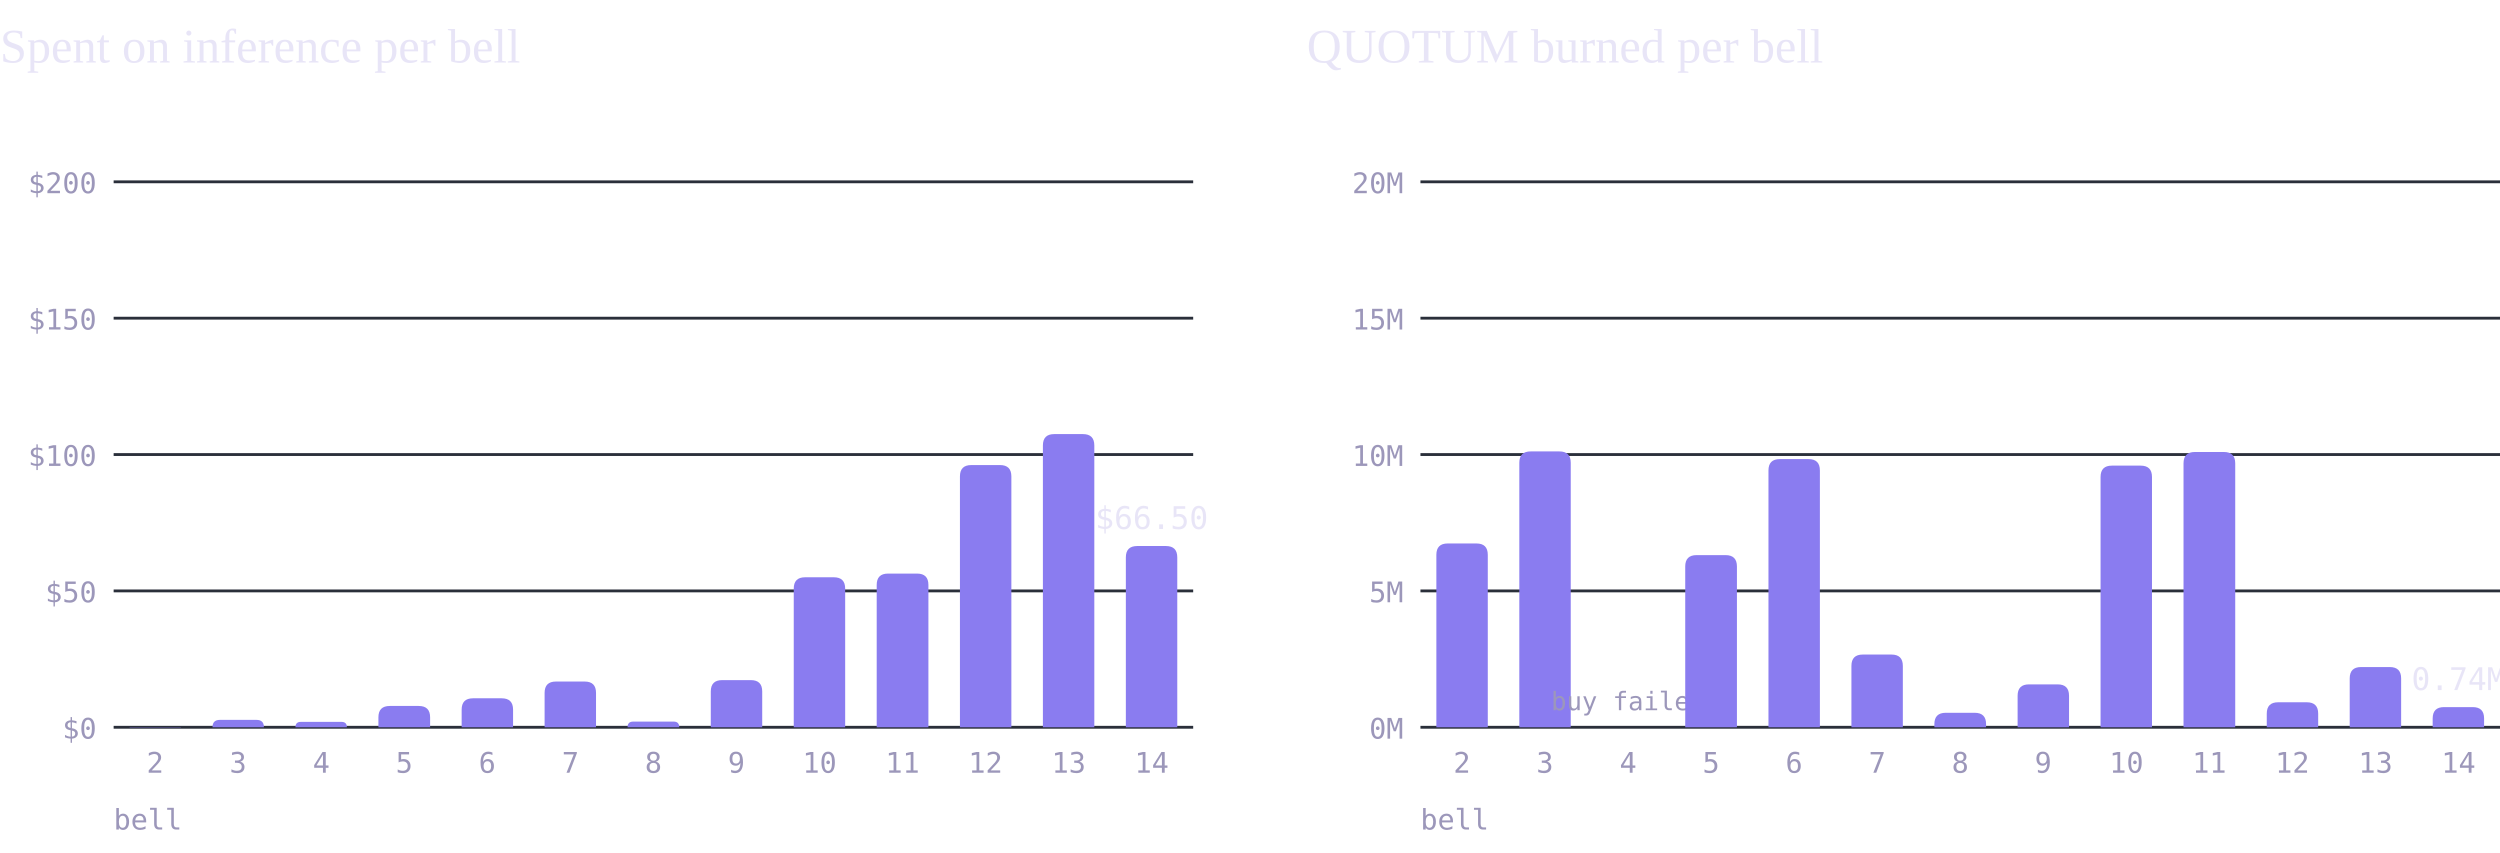
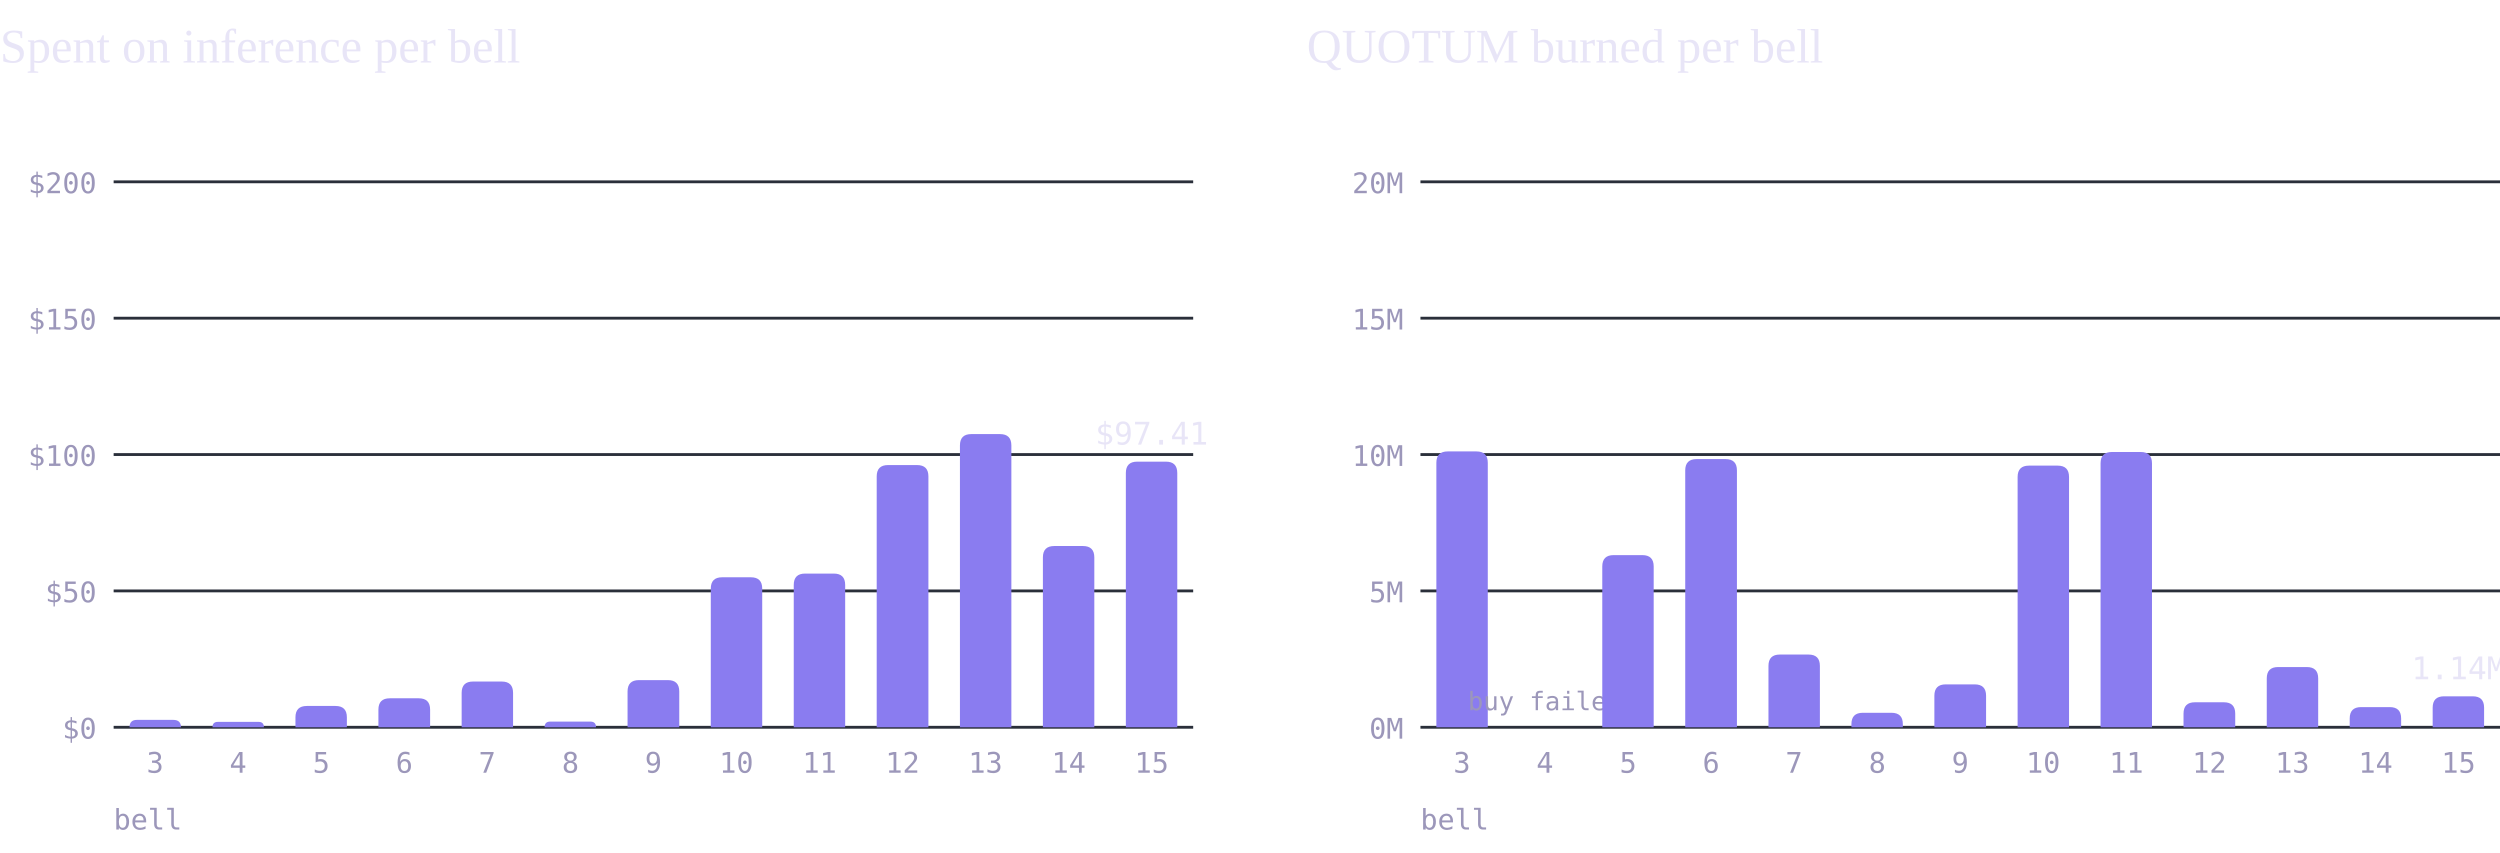
- <svg xmlns="http://www.w3.org/2000/svg" viewBox="0 0 880 300" width="880" height="300" role="img" aria-label="quotum bells 1 to 14: inference spent and QUOTUM burned per bell">
+ <svg xmlns="http://www.w3.org/2000/svg" viewBox="0 0 880 300" width="880" height="300" role="img" aria-label="quotum bells 1 to 15: inference spent and QUOTUM burned per bell">
  <text x="0" y="22" font-family="Georgia,'Times New Roman',serif" font-size="17" fill="#e8e5f7">Spent on inference per bell</text>
  <line x1="40" x2="420" y1="256.0" y2="256.0" stroke="#2a2f3a" stroke-width="1" />
  <text x="34" y="260.0" text-anchor="end" font-family="ui-monospace,SFMono-Regular,Menlo,monospace" font-size="10" fill="#9c97ba">$0</text>
  <line x1="40" x2="420" y1="208.0" y2="208.0" stroke="#2a2f3a" stroke-width="1" />
  <text x="34" y="212.0" text-anchor="end" font-family="ui-monospace,SFMono-Regular,Menlo,monospace" font-size="10" fill="#9c97ba">$50</text>
  <line x1="40" x2="420" y1="160.0" y2="160.0" stroke="#2a2f3a" stroke-width="1" />
  <text x="34" y="164.0" text-anchor="end" font-family="ui-monospace,SFMono-Regular,Menlo,monospace" font-size="10" fill="#9c97ba">$100</text>
  <line x1="40" x2="420" y1="112.0" y2="112.0" stroke="#2a2f3a" stroke-width="1" />
  <text x="34" y="116.0" text-anchor="end" font-family="ui-monospace,SFMono-Regular,Menlo,monospace" font-size="10" fill="#9c97ba">$150</text>
  <line x1="40" x2="420" y1="64.0" y2="64.0" stroke="#2a2f3a" stroke-width="1" />
  <text x="34" y="68.0" text-anchor="end" font-family="ui-monospace,SFMono-Regular,Menlo,monospace" font-size="10" fill="#9c97ba">$200</text>
-   <path d="M45.6,256.0 V256.0 Q45.6,255.9 45.7,255.9 H63.5 Q63.7,255.9 63.7,256.0 V256.0 Z" fill="#8a7cf0" />
-   <text x="54.6" y="272" text-anchor="middle" font-family="ui-monospace,SFMono-Regular,Menlo,monospace" font-size="10" fill="#9c97ba">2</text>
-   <path d="M74.8,256.0 V256.0 Q74.8,253.4 77.4,253.4 H90.3 Q92.9,253.4 92.9,256.0 V256.0 Z" fill="#8a7cf0" />
-   <text x="83.8" y="272" text-anchor="middle" font-family="ui-monospace,SFMono-Regular,Menlo,monospace" font-size="10" fill="#9c97ba">3</text>
-   <path d="M104.0,256.0 V256.0 Q104.0,254.1 105.9,254.1 H120.2 Q122.1,254.1 122.1,256.0 V256.0 Z" fill="#8a7cf0" />
-   <text x="113.1" y="272" text-anchor="middle" font-family="ui-monospace,SFMono-Regular,Menlo,monospace" font-size="10" fill="#9c97ba">4</text>
-   <path d="M133.2,256.0 V252.5 Q133.2,248.5 137.2,248.5 H147.4 Q151.4,248.5 151.4,252.5 V256.0 Z" fill="#8a7cf0" />
-   <text x="142.3" y="272" text-anchor="middle" font-family="ui-monospace,SFMono-Regular,Menlo,monospace" font-size="10" fill="#9c97ba">5</text>
-   <path d="M162.5,256.0 V249.8 Q162.5,245.8 166.5,245.8 H176.6 Q180.6,245.8 180.6,249.8 V256.0 Z" fill="#8a7cf0" />
-   <text x="171.5" y="272" text-anchor="middle" font-family="ui-monospace,SFMono-Regular,Menlo,monospace" font-size="10" fill="#9c97ba">6</text>
-   <path d="M191.7,256.0 V243.9 Q191.7,239.9 195.7,239.9 H205.8 Q209.8,239.9 209.8,243.9 V256.0 Z" fill="#8a7cf0" />
-   <text x="200.8" y="272" text-anchor="middle" font-family="ui-monospace,SFMono-Regular,Menlo,monospace" font-size="10" fill="#9c97ba">7</text>
-   <path d="M220.9,256.0 V256.0 Q220.9,254.0 222.9,254.0 H237.1 Q239.1,254.0 239.1,256.0 V256.0 Z" fill="#8a7cf0" />
-   <text x="230.0" y="272" text-anchor="middle" font-family="ui-monospace,SFMono-Regular,Menlo,monospace" font-size="10" fill="#9c97ba">8</text>
-   <path d="M250.2,256.0 V243.4 Q250.2,239.4 254.2,239.4 H264.3 Q268.3,239.4 268.3,243.4 V256.0 Z" fill="#8a7cf0" />
-   <text x="259.2" y="272" text-anchor="middle" font-family="ui-monospace,SFMono-Regular,Menlo,monospace" font-size="10" fill="#9c97ba">9</text>
-   <path d="M279.4,256.0 V207.2 Q279.4,203.2 283.4,203.2 H293.5 Q297.5,203.2 297.5,207.2 V256.0 Z" fill="#8a7cf0" />
-   <text x="288.5" y="272" text-anchor="middle" font-family="ui-monospace,SFMono-Regular,Menlo,monospace" font-size="10" fill="#9c97ba">10</text>
-   <path d="M308.6,256.0 V205.9 Q308.6,201.9 312.6,201.9 H322.8 Q326.8,201.9 326.8,205.9 V256.0 Z" fill="#8a7cf0" />
-   <text x="317.7" y="272" text-anchor="middle" font-family="ui-monospace,SFMono-Regular,Menlo,monospace" font-size="10" fill="#9c97ba">11</text>
-   <path d="M337.9,256.0 V167.7 Q337.9,163.7 341.9,163.7 H352.0 Q356.0,163.7 356.0,167.7 V256.0 Z" fill="#8a7cf0" />
-   <text x="346.9" y="272" text-anchor="middle" font-family="ui-monospace,SFMono-Regular,Menlo,monospace" font-size="10" fill="#9c97ba">12</text>
-   <path d="M367.1,256.0 V156.8 Q367.1,152.8 371.1,152.8 H381.2 Q385.2,152.8 385.2,156.8 V256.0 Z" fill="#8a7cf0" />
-   <text x="376.2" y="272" text-anchor="middle" font-family="ui-monospace,SFMono-Regular,Menlo,monospace" font-size="10" fill="#9c97ba">13</text>
-   <path d="M396.3,256.0 V196.2 Q396.3,192.2 400.3,192.2 H410.4 Q414.4,192.2 414.4,196.2 V256.0 Z" fill="#8a7cf0" />
-   <text x="405.4" y="272" text-anchor="middle" font-family="ui-monospace,SFMono-Regular,Menlo,monospace" font-size="10" fill="#9c97ba">14</text>
-   <text x="405.4" y="186.2" text-anchor="middle" font-family="ui-monospace,SFMono-Regular,Menlo,monospace" font-size="11" fill="#e8e5f7">$66.50</text>
+   <path d="M45.6,256.0 V256.0 Q45.6,253.4 48.2,253.4 H61.0 Q63.7,253.4 63.7,256.0 V256.0 Z" fill="#8a7cf0" />
+   <text x="54.6" y="272" text-anchor="middle" font-family="ui-monospace,SFMono-Regular,Menlo,monospace" font-size="10" fill="#9c97ba">3</text>
+   <path d="M74.8,256.0 V256.0 Q74.8,254.1 76.7,254.1 H91.0 Q92.9,254.1 92.9,256.0 V256.0 Z" fill="#8a7cf0" />
+   <text x="83.8" y="272" text-anchor="middle" font-family="ui-monospace,SFMono-Regular,Menlo,monospace" font-size="10" fill="#9c97ba">4</text>
+   <path d="M104.0,256.0 V252.5 Q104.0,248.5 108.0,248.5 H118.1 Q122.1,248.5 122.1,252.5 V256.0 Z" fill="#8a7cf0" />
+   <text x="113.1" y="272" text-anchor="middle" font-family="ui-monospace,SFMono-Regular,Menlo,monospace" font-size="10" fill="#9c97ba">5</text>
+   <path d="M133.2,256.0 V249.8 Q133.2,245.8 137.2,245.8 H147.4 Q151.4,245.8 151.4,249.8 V256.0 Z" fill="#8a7cf0" />
+   <text x="142.3" y="272" text-anchor="middle" font-family="ui-monospace,SFMono-Regular,Menlo,monospace" font-size="10" fill="#9c97ba">6</text>
+   <path d="M162.5,256.0 V243.9 Q162.5,239.9 166.5,239.9 H176.6 Q180.6,239.9 180.6,243.9 V256.0 Z" fill="#8a7cf0" />
+   <text x="171.5" y="272" text-anchor="middle" font-family="ui-monospace,SFMono-Regular,Menlo,monospace" font-size="10" fill="#9c97ba">7</text>
+   <path d="M191.7,256.0 V256.0 Q191.7,254.0 193.7,254.0 H207.8 Q209.8,254.0 209.8,256.0 V256.0 Z" fill="#8a7cf0" />
+   <text x="200.8" y="272" text-anchor="middle" font-family="ui-monospace,SFMono-Regular,Menlo,monospace" font-size="10" fill="#9c97ba">8</text>
+   <path d="M220.9,256.0 V243.4 Q220.9,239.4 224.9,239.4 H235.1 Q239.1,239.4 239.1,243.4 V256.0 Z" fill="#8a7cf0" />
+   <text x="230.0" y="272" text-anchor="middle" font-family="ui-monospace,SFMono-Regular,Menlo,monospace" font-size="10" fill="#9c97ba">9</text>
+   <path d="M250.2,256.0 V207.2 Q250.2,203.2 254.2,203.2 H264.3 Q268.3,203.2 268.3,207.2 V256.0 Z" fill="#8a7cf0" />
+   <text x="259.2" y="272" text-anchor="middle" font-family="ui-monospace,SFMono-Regular,Menlo,monospace" font-size="10" fill="#9c97ba">10</text>
+   <path d="M279.4,256.0 V205.9 Q279.4,201.9 283.4,201.9 H293.5 Q297.5,201.9 297.5,205.9 V256.0 Z" fill="#8a7cf0" />
+   <text x="288.5" y="272" text-anchor="middle" font-family="ui-monospace,SFMono-Regular,Menlo,monospace" font-size="10" fill="#9c97ba">11</text>
+   <path d="M308.6,256.0 V167.7 Q308.6,163.7 312.6,163.7 H322.8 Q326.8,163.7 326.8,167.7 V256.0 Z" fill="#8a7cf0" />
+   <text x="317.7" y="272" text-anchor="middle" font-family="ui-monospace,SFMono-Regular,Menlo,monospace" font-size="10" fill="#9c97ba">12</text>
+   <path d="M337.9,256.0 V156.8 Q337.9,152.8 341.9,152.8 H352.0 Q356.0,152.8 356.0,156.8 V256.0 Z" fill="#8a7cf0" />
+   <text x="346.9" y="272" text-anchor="middle" font-family="ui-monospace,SFMono-Regular,Menlo,monospace" font-size="10" fill="#9c97ba">13</text>
+   <path d="M367.1,256.0 V196.2 Q367.1,192.2 371.1,192.2 H381.2 Q385.2,192.2 385.2,196.2 V256.0 Z" fill="#8a7cf0" />
+   <text x="376.2" y="272" text-anchor="middle" font-family="ui-monospace,SFMono-Regular,Menlo,monospace" font-size="10" fill="#9c97ba">14</text>
+   <path d="M396.3,256.0 V166.5 Q396.3,162.5 400.3,162.5 H410.4 Q414.4,162.5 414.4,166.5 V256.0 Z" fill="#8a7cf0" />
+   <text x="405.4" y="272" text-anchor="middle" font-family="ui-monospace,SFMono-Regular,Menlo,monospace" font-size="10" fill="#9c97ba">15</text>
+   <text x="405.4" y="156.5" text-anchor="middle" font-family="ui-monospace,SFMono-Regular,Menlo,monospace" font-size="11" fill="#e8e5f7">$97.41</text>
  <text x="40" y="292" font-family="ui-monospace,SFMono-Regular,Menlo,monospace" font-size="10" fill="#9c97ba">bell</text>
  <text x="460" y="22" font-family="Georgia,'Times New Roman',serif" font-size="17" fill="#e8e5f7">QUOTUM burned per bell</text>
  <line x1="500" x2="880" y1="256.0" y2="256.0" stroke="#2a2f3a" stroke-width="1" />
  <text x="494" y="260.0" text-anchor="end" font-family="ui-monospace,SFMono-Regular,Menlo,monospace" font-size="10" fill="#9c97ba">0M</text>
  <line x1="500" x2="880" y1="208.0" y2="208.0" stroke="#2a2f3a" stroke-width="1" />
  <text x="494" y="212.0" text-anchor="end" font-family="ui-monospace,SFMono-Regular,Menlo,monospace" font-size="10" fill="#9c97ba">5M</text>
  <line x1="500" x2="880" y1="160.0" y2="160.0" stroke="#2a2f3a" stroke-width="1" />
  <text x="494" y="164.0" text-anchor="end" font-family="ui-monospace,SFMono-Regular,Menlo,monospace" font-size="10" fill="#9c97ba">10M</text>
  <line x1="500" x2="880" y1="112.0" y2="112.0" stroke="#2a2f3a" stroke-width="1" />
  <text x="494" y="116.0" text-anchor="end" font-family="ui-monospace,SFMono-Regular,Menlo,monospace" font-size="10" fill="#9c97ba">15M</text>
  <line x1="500" x2="880" y1="64.0" y2="64.0" stroke="#2a2f3a" stroke-width="1" />
  <text x="494" y="68.0" text-anchor="end" font-family="ui-monospace,SFMono-Regular,Menlo,monospace" font-size="10" fill="#9c97ba">20M</text>
-   <path d="M505.6,256.0 V195.3 Q505.6,191.3 509.6,191.3 H519.7 Q523.7,191.3 523.7,195.3 V256.0 Z" fill="#8a7cf0" />
-   <text x="514.6" y="272" text-anchor="middle" font-family="ui-monospace,SFMono-Regular,Menlo,monospace" font-size="10" fill="#9c97ba">2</text>
-   <path d="M534.8,256.0 V162.9 Q534.8,158.9 538.8,158.9 H548.9 Q552.9,158.9 552.9,162.9 V256.0 Z" fill="#8a7cf0" />
-   <text x="543.8" y="272" text-anchor="middle" font-family="ui-monospace,SFMono-Regular,Menlo,monospace" font-size="10" fill="#9c97ba">3</text>
-   <text x="573.1" y="272" text-anchor="middle" font-family="ui-monospace,SFMono-Regular,Menlo,monospace" font-size="10" fill="#9c97ba">4</text>
-   <text x="573.1" y="250" text-anchor="middle" font-family="ui-monospace,SFMono-Regular,Menlo,monospace" font-size="9" fill="#9c97ba">buy failed</text>
-   <path d="M593.2,256.0 V199.4 Q593.2,195.4 597.2,195.4 H607.4 Q611.4,195.4 611.4,199.4 V256.0 Z" fill="#8a7cf0" />
-   <text x="602.3" y="272" text-anchor="middle" font-family="ui-monospace,SFMono-Regular,Menlo,monospace" font-size="10" fill="#9c97ba">5</text>
-   <path d="M622.5,256.0 V165.6 Q622.5,161.6 626.5,161.6 H636.6 Q640.6,161.6 640.6,165.6 V256.0 Z" fill="#8a7cf0" />
-   <text x="631.5" y="272" text-anchor="middle" font-family="ui-monospace,SFMono-Regular,Menlo,monospace" font-size="10" fill="#9c97ba">6</text>
-   <path d="M651.7,256.0 V234.4 Q651.7,230.4 655.7,230.4 H665.8 Q669.8,230.4 669.8,234.4 V256.0 Z" fill="#8a7cf0" />
-   <text x="660.8" y="272" text-anchor="middle" font-family="ui-monospace,SFMono-Regular,Menlo,monospace" font-size="10" fill="#9c97ba">7</text>
-   <path d="M680.9,256.0 V254.9 Q680.9,250.9 684.9,250.9 H695.1 Q699.1,250.9 699.1,254.9 V256.0 Z" fill="#8a7cf0" />
-   <text x="690.0" y="272" text-anchor="middle" font-family="ui-monospace,SFMono-Regular,Menlo,monospace" font-size="10" fill="#9c97ba">8</text>
-   <path d="M710.2,256.0 V244.9 Q710.2,240.9 714.2,240.9 H724.3 Q728.3,240.9 728.3,244.9 V256.0 Z" fill="#8a7cf0" />
-   <text x="719.2" y="272" text-anchor="middle" font-family="ui-monospace,SFMono-Regular,Menlo,monospace" font-size="10" fill="#9c97ba">9</text>
-   <path d="M739.4,256.0 V167.9 Q739.4,163.9 743.4,163.9 H753.5 Q757.5,163.9 757.5,167.9 V256.0 Z" fill="#8a7cf0" />
-   <text x="748.5" y="272" text-anchor="middle" font-family="ui-monospace,SFMono-Regular,Menlo,monospace" font-size="10" fill="#9c97ba">10</text>
-   <path d="M768.6,256.0 V163.1 Q768.6,159.1 772.6,159.1 H782.8 Q786.8,159.1 786.8,163.1 V256.0 Z" fill="#8a7cf0" />
-   <text x="777.7" y="272" text-anchor="middle" font-family="ui-monospace,SFMono-Regular,Menlo,monospace" font-size="10" fill="#9c97ba">11</text>
-   <path d="M797.9,256.0 V251.2 Q797.9,247.2 801.9,247.2 H812.0 Q816.0,247.2 816.0,251.2 V256.0 Z" fill="#8a7cf0" />
-   <text x="806.9" y="272" text-anchor="middle" font-family="ui-monospace,SFMono-Regular,Menlo,monospace" font-size="10" fill="#9c97ba">12</text>
-   <path d="M827.1,256.0 V238.8 Q827.1,234.8 831.1,234.8 H841.2 Q845.2,234.8 845.2,238.8 V256.0 Z" fill="#8a7cf0" />
-   <text x="836.2" y="272" text-anchor="middle" font-family="ui-monospace,SFMono-Regular,Menlo,monospace" font-size="10" fill="#9c97ba">13</text>
-   <path d="M856.3,256.0 V252.9 Q856.3,248.9 860.3,248.9 H870.4 Q874.4,248.9 874.4,252.9 V256.0 Z" fill="#8a7cf0" />
-   <text x="865.4" y="272" text-anchor="middle" font-family="ui-monospace,SFMono-Regular,Menlo,monospace" font-size="10" fill="#9c97ba">14</text>
-   <text x="865.4" y="242.9" text-anchor="middle" font-family="ui-monospace,SFMono-Regular,Menlo,monospace" font-size="11" fill="#e8e5f7">0.74M</text>
+   <path d="M505.6,256.0 V162.9 Q505.6,158.9 509.6,158.9 H519.7 Q523.7,158.9 523.7,162.9 V256.0 Z" fill="#8a7cf0" />
+   <text x="514.6" y="272" text-anchor="middle" font-family="ui-monospace,SFMono-Regular,Menlo,monospace" font-size="10" fill="#9c97ba">3</text>
+   <text x="543.8" y="272" text-anchor="middle" font-family="ui-monospace,SFMono-Regular,Menlo,monospace" font-size="10" fill="#9c97ba">4</text>
+   <text x="543.8" y="250" text-anchor="middle" font-family="ui-monospace,SFMono-Regular,Menlo,monospace" font-size="9" fill="#9c97ba">buy failed</text>
+   <path d="M564.0,256.0 V199.4 Q564.0,195.4 568.0,195.4 H578.1 Q582.1,195.4 582.1,199.4 V256.0 Z" fill="#8a7cf0" />
+   <text x="573.1" y="272" text-anchor="middle" font-family="ui-monospace,SFMono-Regular,Menlo,monospace" font-size="10" fill="#9c97ba">5</text>
+   <path d="M593.2,256.0 V165.6 Q593.2,161.6 597.2,161.6 H607.4 Q611.4,161.6 611.4,165.6 V256.0 Z" fill="#8a7cf0" />
+   <text x="602.3" y="272" text-anchor="middle" font-family="ui-monospace,SFMono-Regular,Menlo,monospace" font-size="10" fill="#9c97ba">6</text>
+   <path d="M622.5,256.0 V234.4 Q622.5,230.4 626.5,230.4 H636.6 Q640.6,230.4 640.6,234.4 V256.0 Z" fill="#8a7cf0" />
+   <text x="631.5" y="272" text-anchor="middle" font-family="ui-monospace,SFMono-Regular,Menlo,monospace" font-size="10" fill="#9c97ba">7</text>
+   <path d="M651.7,256.0 V254.9 Q651.7,250.9 655.7,250.9 H665.8 Q669.8,250.9 669.8,254.9 V256.0 Z" fill="#8a7cf0" />
+   <text x="660.8" y="272" text-anchor="middle" font-family="ui-monospace,SFMono-Regular,Menlo,monospace" font-size="10" fill="#9c97ba">8</text>
+   <path d="M680.9,256.0 V244.9 Q680.9,240.9 684.9,240.9 H695.1 Q699.1,240.9 699.1,244.9 V256.0 Z" fill="#8a7cf0" />
+   <text x="690.0" y="272" text-anchor="middle" font-family="ui-monospace,SFMono-Regular,Menlo,monospace" font-size="10" fill="#9c97ba">9</text>
+   <path d="M710.2,256.0 V167.9 Q710.2,163.9 714.2,163.9 H724.3 Q728.3,163.9 728.3,167.9 V256.0 Z" fill="#8a7cf0" />
+   <text x="719.2" y="272" text-anchor="middle" font-family="ui-monospace,SFMono-Regular,Menlo,monospace" font-size="10" fill="#9c97ba">10</text>
+   <path d="M739.4,256.0 V163.1 Q739.4,159.1 743.4,159.1 H753.5 Q757.5,159.1 757.5,163.1 V256.0 Z" fill="#8a7cf0" />
+   <text x="748.5" y="272" text-anchor="middle" font-family="ui-monospace,SFMono-Regular,Menlo,monospace" font-size="10" fill="#9c97ba">11</text>
+   <path d="M768.6,256.0 V251.2 Q768.6,247.2 772.6,247.2 H782.8 Q786.8,247.2 786.8,251.2 V256.0 Z" fill="#8a7cf0" />
+   <text x="777.7" y="272" text-anchor="middle" font-family="ui-monospace,SFMono-Regular,Menlo,monospace" font-size="10" fill="#9c97ba">12</text>
+   <path d="M797.9,256.0 V238.8 Q797.9,234.8 801.9,234.8 H812.0 Q816.0,234.8 816.0,238.8 V256.0 Z" fill="#8a7cf0" />
+   <text x="806.9" y="272" text-anchor="middle" font-family="ui-monospace,SFMono-Regular,Menlo,monospace" font-size="10" fill="#9c97ba">13</text>
+   <path d="M827.1,256.0 V252.9 Q827.1,248.9 831.1,248.9 H841.2 Q845.2,248.9 845.2,252.9 V256.0 Z" fill="#8a7cf0" />
+   <text x="836.2" y="272" text-anchor="middle" font-family="ui-monospace,SFMono-Regular,Menlo,monospace" font-size="10" fill="#9c97ba">14</text>
+   <path d="M856.3,256.0 V249.1 Q856.3,245.1 860.3,245.1 H870.4 Q874.4,245.1 874.4,249.1 V256.0 Z" fill="#8a7cf0" />
+   <text x="865.4" y="272" text-anchor="middle" font-family="ui-monospace,SFMono-Regular,Menlo,monospace" font-size="10" fill="#9c97ba">15</text>
+   <text x="865.4" y="239.1" text-anchor="middle" font-family="ui-monospace,SFMono-Regular,Menlo,monospace" font-size="11" fill="#e8e5f7">1.14M</text>
  <text x="500" y="292" font-family="ui-monospace,SFMono-Regular,Menlo,monospace" font-size="10" fill="#9c97ba">bell</text>
</svg>
